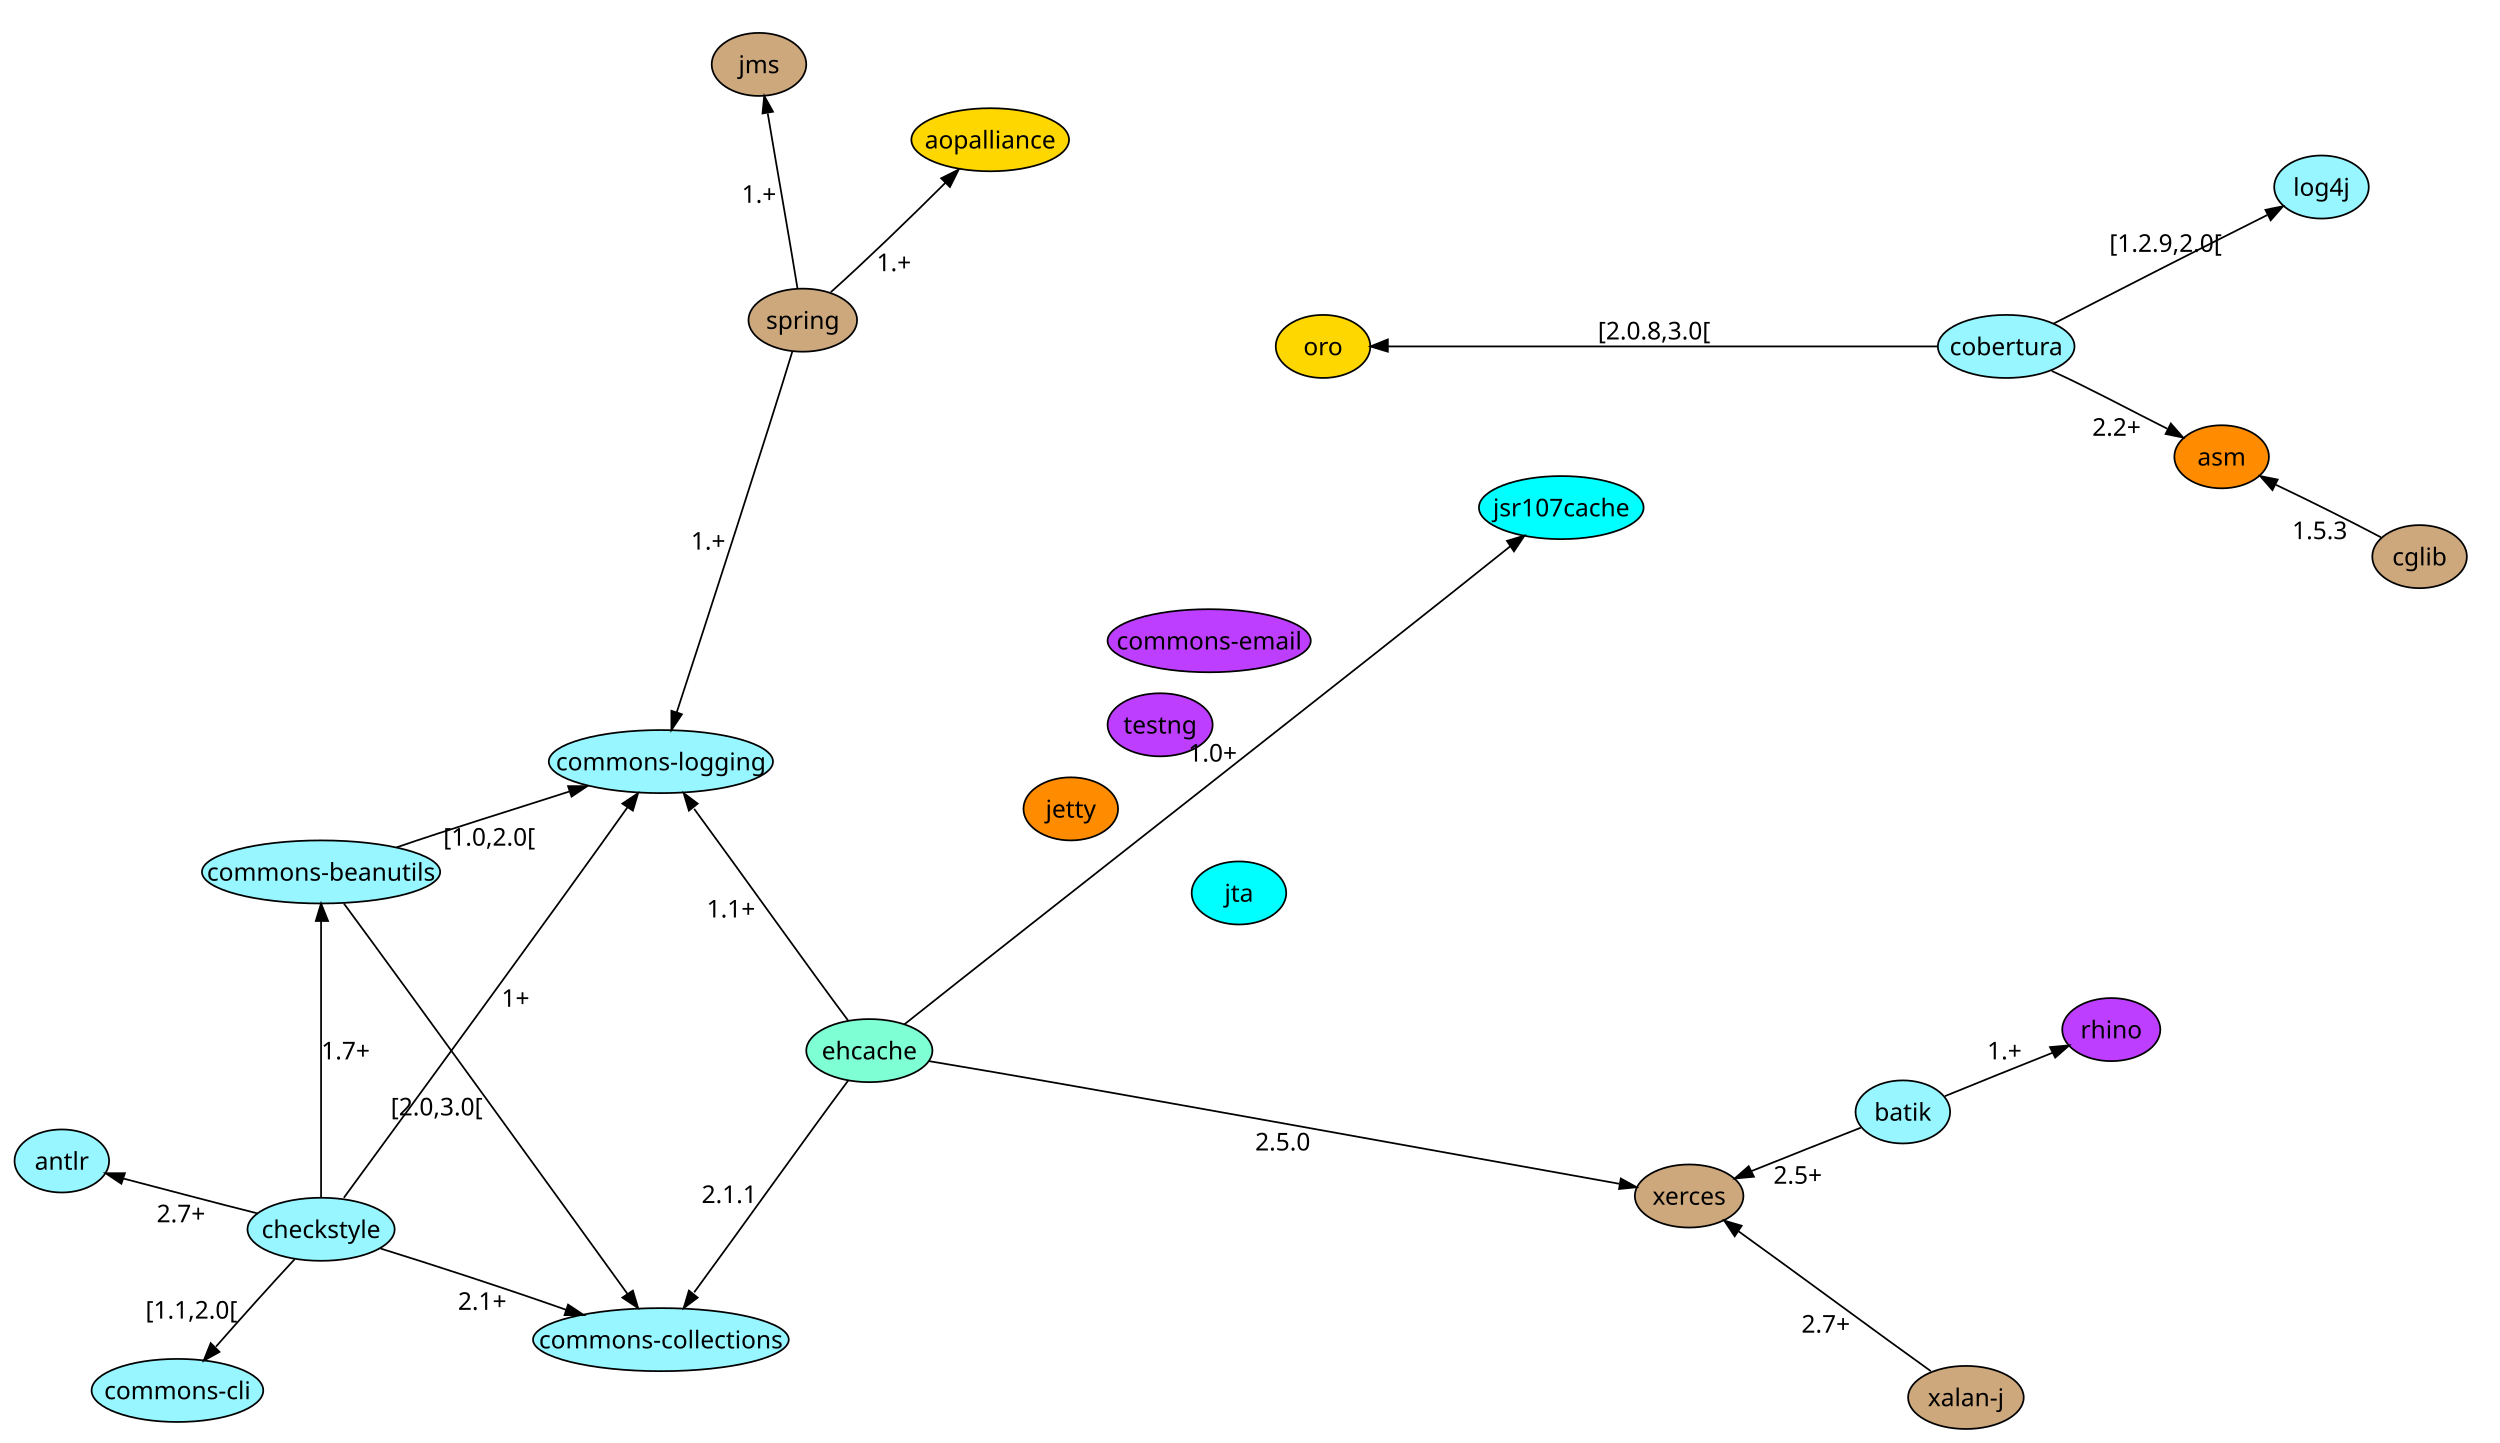
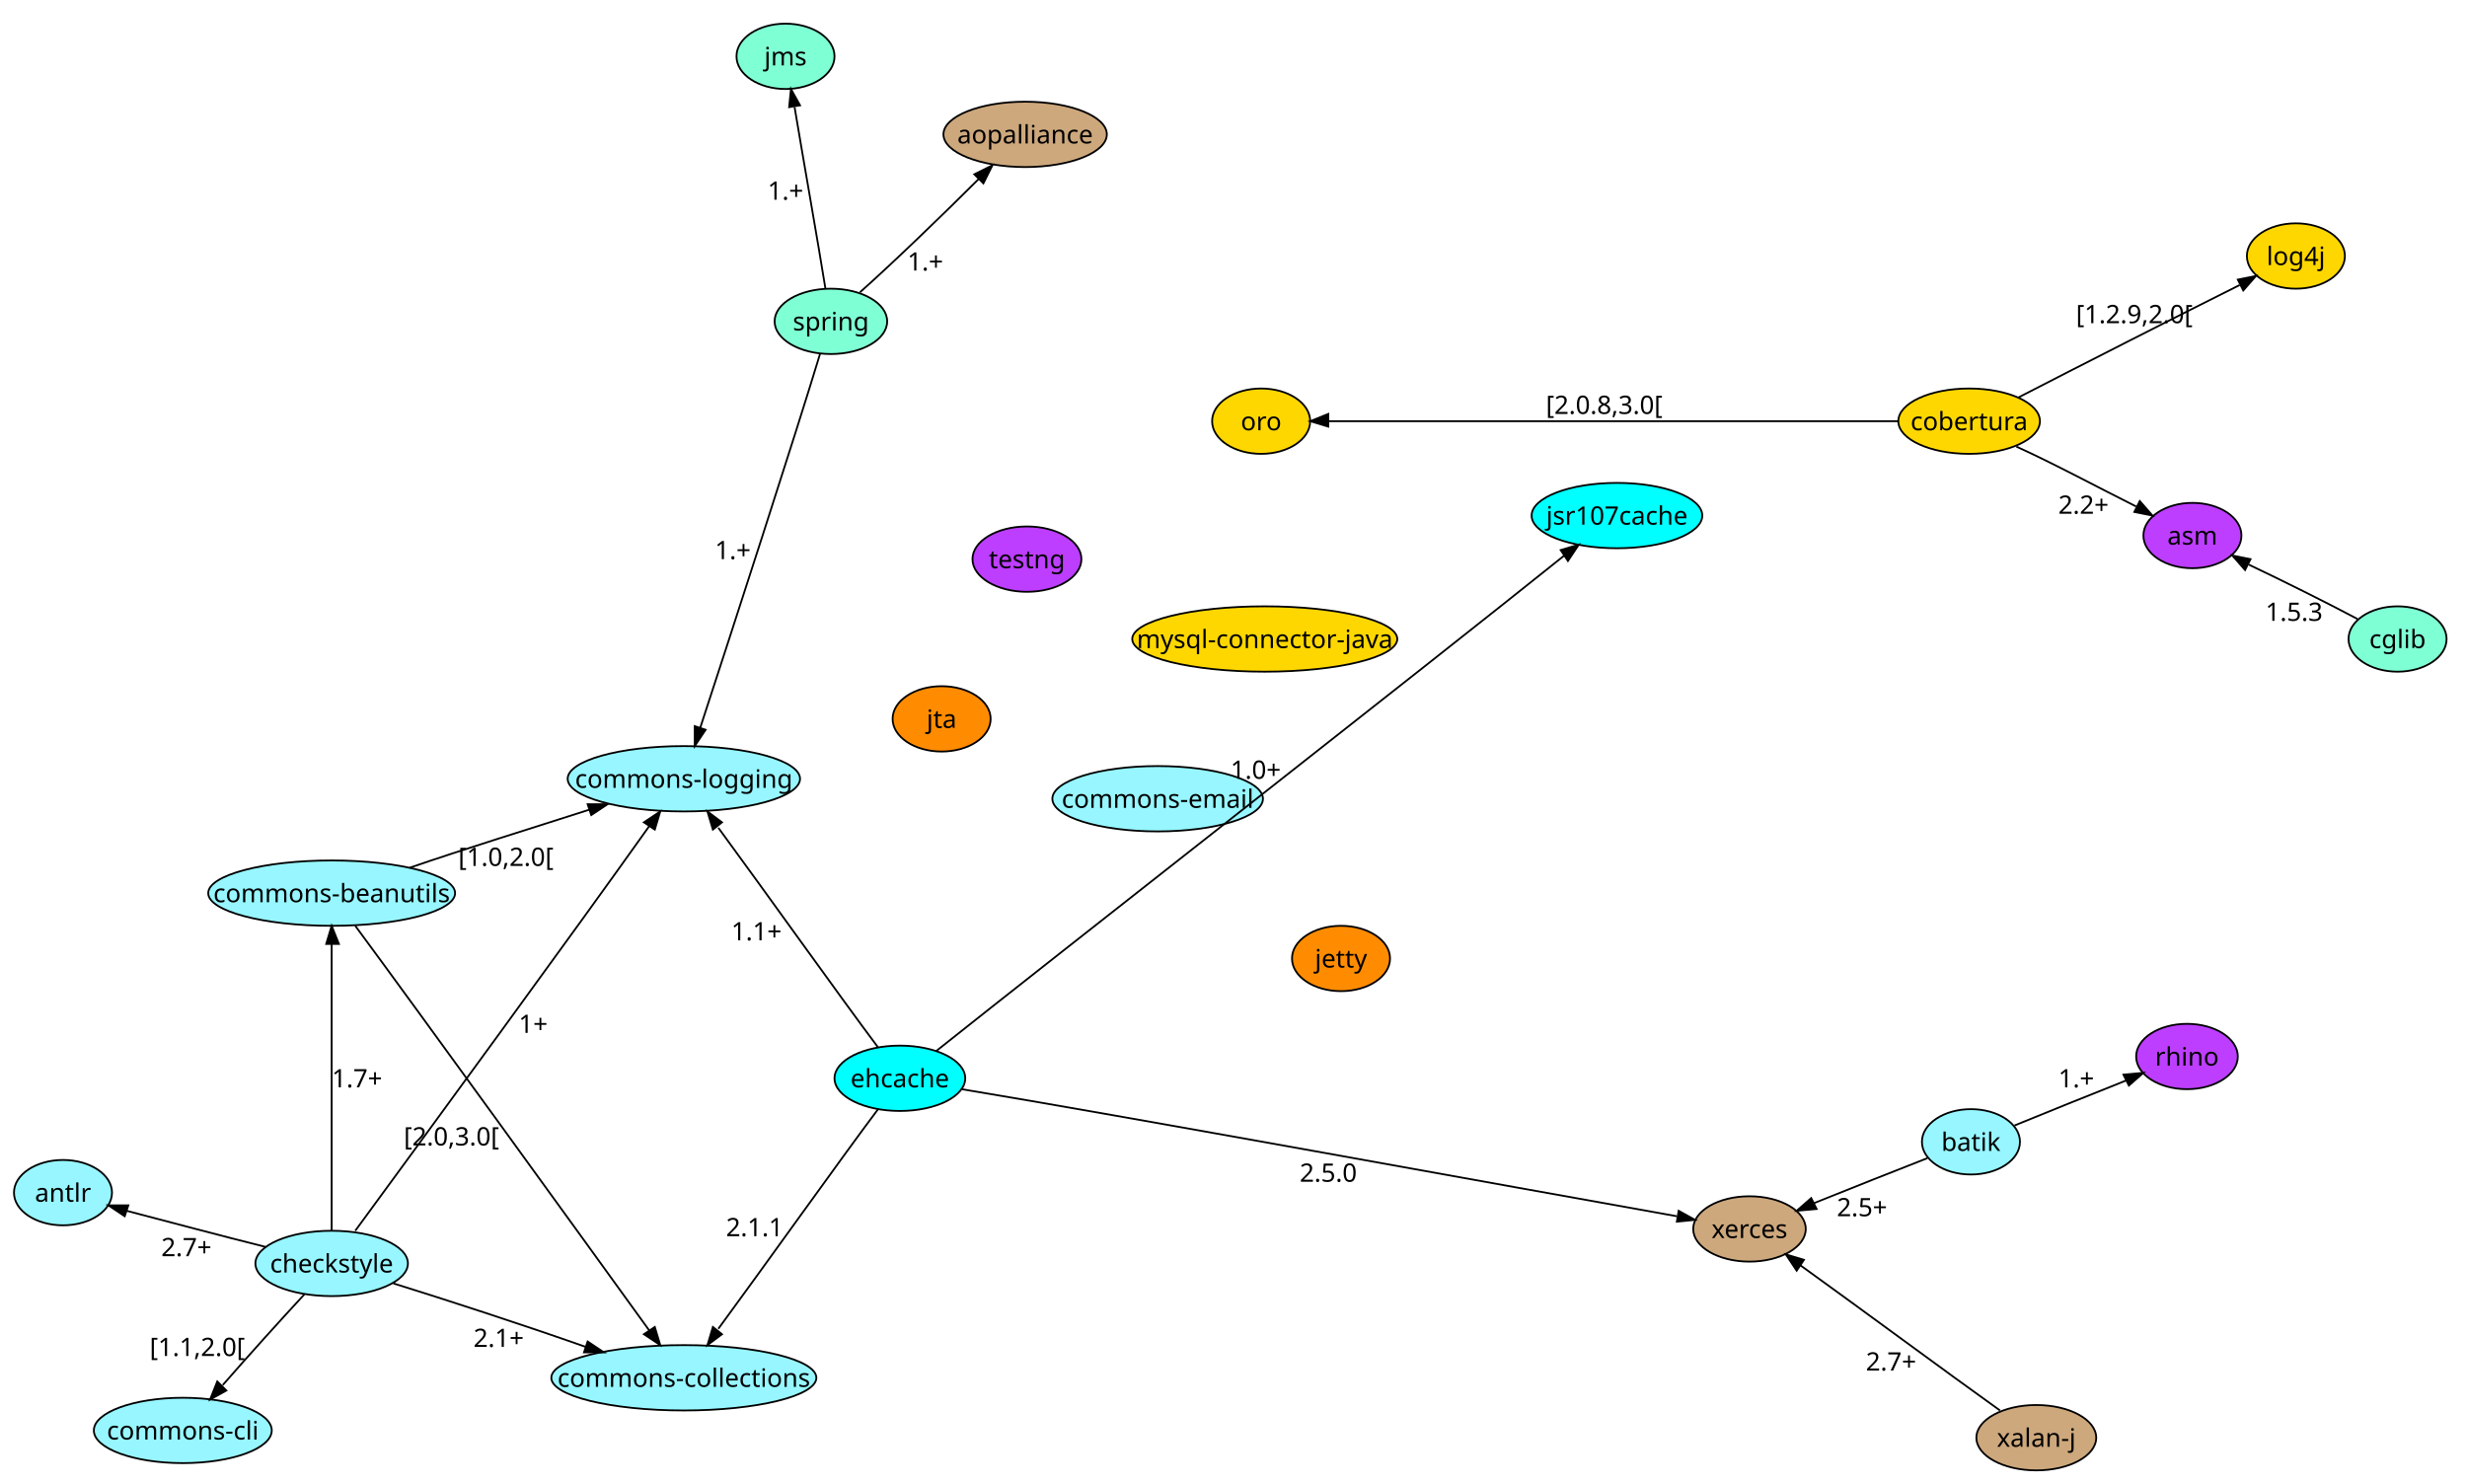
- <svg xmlns="http://www.w3.org/2000/svg" width="624pt" height="360pt" viewBox="-1 -1 623 359">
-   <g id="graph0" class="graph" transform="scale(0.436519)" style="font-family:Times-Roman;font-size:14.00;">
+ <svg xmlns="http://www.w3.org/2000/svg" width="803pt" height="483pt" viewBox="-1 -1 802 482">
+   <g id="graph0" class="graph" transform="scale(0.590164)" style="font-family:Times-Roman;font-size:14.00;">
    <g id="node3" class="node">
-       <ellipse cx="660" cy="411" rx="30" ry="18" style="fill:#bd3eff;stroke:black;" />
-       <text text-anchor="middle" x="660" y="416">testng</text>
+       <ellipse cx="564" cy="306" rx="30" ry="18" style="fill:#bd3eff;stroke:black;" />
+       <text text-anchor="middle" x="564" y="311">testng</text>
    </g>
    <g id="node6" class="node">
-       <ellipse cx="181" cy="699" rx="42" ry="18" style="fill:#97f6ff;stroke:black;" />
-       <text text-anchor="middle" x="181" y="704">checkstyle</text>
+       <ellipse cx="181" cy="694" rx="42" ry="18" style="fill:#97f6ff;stroke:black;" />
+       <text text-anchor="middle" x="181" y="699">checkstyle</text>
    </g>
    <g id="node8" class="node">
-       <ellipse cx="33" cy="660" rx="27" ry="18" style="fill:#97f6ff;stroke:black;" />
-       <text text-anchor="middle" x="33" y="665">antlr</text>
+       <ellipse cx="33" cy="655" rx="27" ry="18" style="fill:#97f6ff;stroke:black;" />
+       <text text-anchor="middle" x="33" y="660">antlr</text>
    </g>
    <g id="edge6" class="edge">
-       <path style="fill:none;stroke:black;" d="M145,690C121,684 91,676 68,670" />
-       <polygon style="fill:black;stroke:black;" points="67,673 58,667 69,667 67,673" />
-       <text text-anchor="middle" x="101" y="695">2.7+</text>
+       <path style="fill:none;stroke:black;" d="M145,685C121,679 91,671 68,665" />
+       <polygon style="fill:black;stroke:black;" points="67,668 58,662 69,662 67,668" />
+       <text text-anchor="middle" x="101" y="690">2.7+</text>
    </g>
    <g id="node10" class="node">
-       <ellipse cx="99" cy="791" rx="49" ry="18" style="fill:#97f6ff;stroke:black;" />
-       <text text-anchor="middle" x="99" y="796">commons-cli</text>
+       <ellipse cx="99" cy="786" rx="49" ry="18" style="fill:#97f6ff;stroke:black;" />
+       <text text-anchor="middle" x="99" y="791">commons-cli</text>
    </g>
    <g id="edge8" class="edge">
-       <path style="fill:none;stroke:black;" d="M166,716C153,730 135,750 121,766" />
-       <polygon style="fill:black;stroke:black;" points="123,769 114,774 118,764 123,769" />
-       <text text-anchor="middle" x="107" y="750">[1.1,2.0[</text>
+       <path style="fill:none;stroke:black;" d="M166,711C153,725 135,745 121,761" />
+       <polygon style="fill:black;stroke:black;" points="123,764 114,769 118,759 123,764" />
+       <text text-anchor="middle" x="107" y="745">[1.1,2.0[</text>
    </g>
    <g id="node12" class="node">
-       <ellipse cx="375" cy="762" rx="73" ry="18" style="fill:#97f6ff;stroke:black;" />
-       <text text-anchor="middle" x="375" y="767">commons-collections</text>
+       <ellipse cx="375" cy="757" rx="73" ry="18" style="fill:#97f6ff;stroke:black;" />
+       <text text-anchor="middle" x="375" y="762">commons-collections</text>
    </g>
    <g id="edge10" class="edge">
-       <path style="fill:none;stroke:black;" d="M215,710C244,719 287,733 321,745" />
-       <polygon style="fill:black;stroke:black;" points="322,742 331,748 320,748 322,742" />
-       <text text-anchor="middle" x="273" y="745">2.1+</text>
+       <path style="fill:none;stroke:black;" d="M215,705C244,714 287,728 321,740" />
+       <polygon style="fill:black;stroke:black;" points="322,737 331,743 320,743 322,737" />
+       <text text-anchor="middle" x="273" y="740">2.1+</text>
    </g>
    <g id="node14" class="node">
-       <ellipse cx="375" cy="432" rx="64" ry="18" style="fill:#97f6ff;stroke:black;" />
-       <text text-anchor="middle" x="375" y="437">commons-logging</text>
+       <ellipse cx="375" cy="427" rx="64" ry="18" style="fill:#97f6ff;stroke:black;" />
+       <text text-anchor="middle" x="375" y="432">commons-logging</text>
    </g>
    <g id="edge12" class="edge">
-       <path style="fill:none;stroke:black;" d="M194,681C227,636 317,513 356,458" />
-       <polygon style="fill:black;stroke:black;" points="353,456 362,450 359,460 353,456" />
-       <text text-anchor="middle" x="292" y="572">1+</text>
+       <path style="fill:none;stroke:black;" d="M194,676C227,631 317,508 356,453" />
+       <polygon style="fill:black;stroke:black;" points="353,451 362,445 359,455 353,451" />
+       <text text-anchor="middle" x="292" y="567">1+</text>
    </g>
    <g id="node16" class="node">
-       <ellipse cx="181" cy="495" rx="68" ry="18" style="fill:#97f6ff;stroke:black;" />
-       <text text-anchor="middle" x="181" y="500">commons-beanutils</text>
+       <ellipse cx="181" cy="490" rx="68" ry="18" style="fill:#97f6ff;stroke:black;" />
+       <text text-anchor="middle" x="181" y="495">commons-beanutils</text>
    </g>
    <g id="edge14" class="edge">
-       <path style="fill:none;stroke:black;" d="M181,681C181,645 181,566 181,523" />
-       <polygon style="fill:black;stroke:black;" points="178,523 181,513 185,523 178,523" />
-       <text text-anchor="middle" x="195" y="602">1.7+</text>
+       <path style="fill:none;stroke:black;" d="M181,676C181,640 181,561 181,518" />
+       <polygon style="fill:black;stroke:black;" points="178,518 181,508 185,518 178,518" />
+       <text text-anchor="middle" x="195" y="597">1.7+</text>
+     </g>
+     <g id="edge60" class="edge">
+       <path style="fill:none;stroke:black;" d="M194,508C228,554 317,677 356,731" />
+       <polygon style="fill:black;stroke:black;" points="359,729 362,739 353,733 359,729" />
+       <text text-anchor="middle" x="247" y="629">[2.0,3.0[</text>
    </g>
    <g id="edge58" class="edge">
-       <path style="fill:none;stroke:black;" d="M194,513C228,559 317,682 356,736" />
-       <polygon style="fill:black;stroke:black;" points="359,734 362,744 353,738 359,734" />
-       <text text-anchor="middle" x="247" y="634">[2.0,3.0[</text>
-     </g>
-     <g id="edge56" class="edge">
-       <path style="fill:none;stroke:black;" d="M224,481C253,471 292,459 323,449" />
-       <polygon style="fill:black;stroke:black;" points="322,446 333,446 324,452 322,446" />
-       <text text-anchor="middle" x="277" y="480">[1.0,2.0[</text>
+       <path style="fill:none;stroke:black;" d="M224,476C253,466 292,454 323,444" />
+       <polygon style="fill:black;stroke:black;" points="322,441 333,441 324,447 322,441" />
+       <text text-anchor="middle" x="277" y="475">[1.0,2.0[</text>
    </g>
    <g id="node19" class="node">
-       <ellipse cx="753" cy="195" rx="27" ry="18" style="fill:gold;stroke:black;" />
-       <text text-anchor="middle" x="753" y="200">oro</text>
+       <ellipse cx="693" cy="230" rx="27" ry="18" style="fill:gold;stroke:black;" />
+       <text text-anchor="middle" x="693" y="235">oro</text>
    </g>
    <g id="node22" class="node">
-       <ellipse cx="1120" cy="795" rx="33" ry="18" style="fill:#cda87d;stroke:black;" />
-       <text text-anchor="middle" x="1120" y="800">xalan-j</text>
+       <ellipse cx="1120" cy="790" rx="33" ry="18" style="fill:#cda87d;stroke:black;" />
+       <text text-anchor="middle" x="1120" y="795">xalan-j</text>
    </g>
    <g id="node24" class="node">
-       <ellipse cx="962" cy="680" rx="31" ry="18" style="fill:#cda87d;stroke:black;" />
-       <text text-anchor="middle" x="962" y="685">xerces</text>
+       <ellipse cx="962" cy="675" rx="31" ry="18" style="fill:#cda87d;stroke:black;" />
+       <text text-anchor="middle" x="962" y="680">xerces</text>
    </g>
    <g id="edge20" class="edge">
-       <path style="fill:none;stroke:black;" d="M1100,780C1072,760 1022,723 990,700" />
-       <polygon style="fill:black;stroke:black;" points="988,703 982,694 992,697 988,703" />
-       <text text-anchor="middle" x="1040" y="758">2.7+</text>
+       <path style="fill:none;stroke:black;" d="M1100,775C1072,755 1022,718 990,695" />
+       <polygon style="fill:black;stroke:black;" points="988,698 982,689 992,692 988,698" />
+       <text text-anchor="middle" x="1040" y="753">2.7+</text>
    </g>
    <g id="node29" class="node">
-       <ellipse cx="889" cy="287" rx="47" ry="18" style="fill:cyan;stroke:black;" />
-       <text text-anchor="middle" x="889" y="292">jsr107cache</text>
+       <ellipse cx="889" cy="282" rx="47" ry="18" style="fill:cyan;stroke:black;" />
+       <text text-anchor="middle" x="889" y="287">jsr107cache</text>
    </g>
    <g id="node32" class="node">
-       <ellipse cx="609" cy="459" rx="27" ry="18" style="fill:darkorange;stroke:black;" />
-       <text text-anchor="middle" x="609" y="464">jetty</text>
+       <ellipse cx="737" cy="526" rx="27" ry="18" style="fill:darkorange;stroke:black;" />
+       <text text-anchor="middle" x="737" y="531">jetty</text>
    </g>
    <g id="node35" class="node">
-       <ellipse cx="1203" cy="585" rx="28" ry="18" style="fill:#bd3eff;stroke:black;" />
-       <text text-anchor="middle" x="1203" y="590">rhino</text>
+       <ellipse cx="1203" cy="580" rx="28" ry="18" style="fill:#bd3eff;stroke:black;" />
+       <text text-anchor="middle" x="1203" y="585">rhino</text>
    </g>
    <g id="node38" class="node">
-       <ellipse cx="1084" cy="632" rx="27" ry="18" style="fill:#97f6ff;stroke:black;" />
-       <text text-anchor="middle" x="1084" y="637">batik</text>
+       <ellipse cx="1084" cy="627" rx="27" ry="18" style="fill:#97f6ff;stroke:black;" />
+       <text text-anchor="middle" x="1084" y="632">batik</text>
    </g>
    <g id="edge34" class="edge">
-       <path style="fill:none;stroke:black;" d="M1060,641C1042,648 1017,658 997,666" />
-       <polygon style="fill:black;stroke:black;" points="999,669 988,670 996,663 999,669" />
-       <text text-anchor="middle" x="1024" y="673">2.5+</text>
+       <path style="fill:none;stroke:black;" d="M1060,636C1042,643 1017,653 997,661" />
+       <polygon style="fill:black;stroke:black;" points="999,664 988,665 996,658 999,664" />
+       <text text-anchor="middle" x="1024" y="668">2.5+</text>
    </g>
    <g id="edge32" class="edge">
-       <path style="fill:none;stroke:black;" d="M1108,623C1125,616 1150,606 1170,598" />
-       <polygon style="fill:black;stroke:black;" points="1168,595 1179,594 1171,601 1168,595" />
-       <text text-anchor="middle" x="1142" y="602">1.+</text>
+       <path style="fill:none;stroke:black;" d="M1108,618C1125,611 1150,601 1170,593" />
+       <polygon style="fill:black;stroke:black;" points="1168,590 1179,589 1171,596 1168,590" />
+       <text text-anchor="middle" x="1142" y="597">1.+</text>
    </g>
    <g id="node43" class="node">
-       <ellipse cx="563" cy="77" rx="45" ry="18" style="fill:gold;stroke:black;" />
-       <text text-anchor="middle" x="563" y="82">aopalliance</text>
+       <ellipse cx="695" cy="350" rx="73" ry="18" style="fill:gold;stroke:black;" />
+       <text text-anchor="middle" x="695" y="355">mysql-connector-java</text>
    </g>
    <g id="node46" class="node">
-       <ellipse cx="456" cy="180" rx="31" ry="18" style="fill:#cda87d;stroke:black;" />
-       <text text-anchor="middle" x="456" y="185">spring</text>
+       <ellipse cx="563" cy="72" rx="45" ry="18" style="fill:#cda87d;stroke:black;" />
+       <text text-anchor="middle" x="563" y="77">aopalliance</text>
+     </g>
+     <g id="node49" class="node">
+       <ellipse cx="456" cy="175" rx="31" ry="18" style="fill:aquamarine;stroke:black;" />
+       <text text-anchor="middle" x="456" y="180">spring</text>
+     </g>
+     <g id="edge44" class="edge">
+       <path style="fill:none;stroke:black;" d="M450,193C437,236 401,347 384,399" />
+       <polygon style="fill:black;stroke:black;" points="387,400 381,409 381,398 387,400" />
+       <text text-anchor="middle" x="402" y="306">1.+</text>
    </g>
    <g id="edge42" class="edge">
-       <path style="fill:none;stroke:black;" d="M450,198C437,241 401,352 384,404" />
-       <polygon style="fill:black;stroke:black;" points="387,405 381,414 381,403 387,405" />
-       <text text-anchor="middle" x="402" y="311">1.+</text>
-     </g>
-     <g id="edge40" class="edge">
-       <path style="fill:none;stroke:black;" d="M472,164C490,148 518,121 538,101" />
-       <polygon style="fill:black;stroke:black;" points="535,99 545,94 540,104 535,99" />
-       <text text-anchor="middle" x="508" y="152">1.+</text>
-     </g>
-     <g id="node50" class="node">
-       <ellipse cx="431" cy="34" rx="27" ry="18" style="fill:#cda87d;stroke:black;" />
-       <text text-anchor="middle" x="431" y="39">jms</text>
-     </g>
-     <g id="edge44" class="edge">
-       <path style="fill:none;stroke:black;" d="M453,162C449,137 441,92 436,62" />
-       <polygon style="fill:black;stroke:black;" points="433,62 434,52 439,61 433,62" />
-       <text text-anchor="middle" x="431" y="113">1.+</text>
-     </g>
-     <g id="node55" class="node">
-       <ellipse cx="705" cy="507" rx="27" ry="18" style="fill:cyan;stroke:black;" />
-       <text text-anchor="middle" x="705" y="512">jta</text>
+       <path style="fill:none;stroke:black;" d="M472,159C490,143 518,116 538,96" />
+       <polygon style="fill:black;stroke:black;" points="535,94 545,89 540,99 535,94" />
+       <text text-anchor="middle" x="508" y="147">1.+</text>
+     </g>
+     <g id="node53" class="node">
+       <ellipse cx="431" cy="29" rx="27" ry="18" style="fill:aquamarine;stroke:black;" />
+       <text text-anchor="middle" x="431" y="34">jms</text>
+     </g>
+     <g id="edge46" class="edge">
+       <path style="fill:none;stroke:black;" d="M453,157C449,132 441,87 436,57" />
+       <polygon style="fill:black;stroke:black;" points="433,57 434,47 439,56 433,57" />
+       <text text-anchor="middle" x="431" y="108">1.+</text>
    </g>
    <g id="node58" class="node">
-       <ellipse cx="1266" cy="258" rx="27" ry="18" style="fill:darkorange;stroke:black;" />
-       <text text-anchor="middle" x="1266" y="263">asm</text>
-     </g>
-     <g id="node67" class="node">
-       <ellipse cx="688" cy="363" rx="58" ry="18" style="fill:#bd3eff;stroke:black;" />
-       <text text-anchor="middle" x="688" y="368">commons-email</text>
+       <ellipse cx="517" cy="394" rx="27" ry="18" style="fill:darkorange;stroke:black;" />
+       <text text-anchor="middle" x="517" y="399">jta</text>
+     </g>
+     <g id="node61" class="node">
+       <ellipse cx="1206" cy="293" rx="27" ry="18" style="fill:#bd3eff;stroke:black;" />
+       <text text-anchor="middle" x="1206" y="298">asm</text>
    </g>
    <g id="node70" class="node">
-       <ellipse cx="1143" cy="195" rx="39" ry="18" style="fill:#97f6ff;stroke:black;" />
-       <text text-anchor="middle" x="1143" y="200">cobertura</text>
+       <ellipse cx="636" cy="438" rx="58" ry="18" style="fill:#97f6ff;stroke:black;" />
+       <text text-anchor="middle" x="636" y="443">commons-email</text>
+     </g>
+     <g id="node73" class="node">
+       <ellipse cx="1083" cy="230" rx="39" ry="18" style="fill:gold;stroke:black;" />
+       <text text-anchor="middle" x="1083" y="235">cobertura</text>
+     </g>
+     <g id="edge68" class="edge">
+       <path style="fill:none;stroke:black;" d="M1044,230C969,230 804,230 730,230" />
+       <polygon style="fill:black;stroke:black;" points="730,233 720,230 730,226 730,233" />
+       <text text-anchor="middle" x="882" y="226">[2.0.8,3.0[</text>
+     </g>
+     <g id="edge70" class="edge">
+       <path style="fill:none;stroke:black;" d="M1109,244C1129,253 1155,267 1175,277" />
+       <polygon style="fill:black;stroke:black;" points="1177,274 1184,282 1174,280 1177,274" />
+       <text text-anchor="middle" x="1146" y="281">2.2+</text>
+     </g>
+     <g id="node75" class="node">
+       <ellipse cx="1263" cy="139" rx="27" ry="18" style="fill:gold;stroke:black;" />
+       <text text-anchor="middle" x="1263" y="144">log4j</text>
    </g>
    <g id="edge66" class="edge">
-       <path style="fill:none;stroke:black;" d="M1104,195C1029,195 864,195 790,195" />
-       <polygon style="fill:black;stroke:black;" points="790,198 780,195 790,191 790,198" />
-       <text text-anchor="middle" x="942" y="191">[2.0.8,3.0[</text>
-     </g>
-     <g id="edge68" class="edge">
-       <path style="fill:none;stroke:black;" d="M1169,209C1189,218 1215,232 1235,242" />
-       <polygon style="fill:black;stroke:black;" points="1237,239 1244,247 1234,245 1237,239" />
-       <text text-anchor="middle" x="1206" y="246">2.2+</text>
-     </g>
-     <g id="node72" class="node">
-       <ellipse cx="1323" cy="104" rx="27" ry="18" style="fill:#97f6ff;stroke:black;" />
-       <text text-anchor="middle" x="1323" y="109">log4j</text>
-     </g>
-     <g id="edge64" class="edge">
-       <path style="fill:none;stroke:black;" d="M1170,182C1203,165 1258,137 1292,120" />
-       <polygon style="fill:black;stroke:black;" points="1291,117 1301,115 1294,123 1291,117" />
-       <text text-anchor="middle" x="1234" y="141">[1.2.9,2.0[</text>
-     </g>
-     <g id="node79" class="node">
-       <ellipse cx="1379" cy="315" rx="27" ry="18" style="fill:#cda87d;stroke:black;" />
-       <text text-anchor="middle" x="1379" y="320">cglib</text>
-     </g>
-     <g id="edge74" class="edge">
-       <path style="fill:none;stroke:black;" d="M1357,304C1340,295 1316,283 1297,274" />
-       <polygon style="fill:black;stroke:black;" points="1295,277 1288,269 1298,271 1295,277" />
-       <text text-anchor="middle" x="1322" y="305">1.5.3</text>
-     </g>
-     <g id="node83" class="node">
-       <ellipse cx="494" cy="597" rx="36" ry="18" style="fill:aquamarine;stroke:black;" />
-       <text text-anchor="middle" x="494" y="602">ehcache</text>
+       <path style="fill:none;stroke:black;" d="M1110,217C1143,200 1198,172 1232,155" />
+       <polygon style="fill:black;stroke:black;" points="1231,152 1241,150 1234,158 1231,152" />
+       <text text-anchor="middle" x="1174" y="176">[1.2.9,2.0[</text>
+     </g>
+     <g id="node82" class="node">
+       <ellipse cx="1319" cy="350" rx="27" ry="18" style="fill:aquamarine;stroke:black;" />
+       <text text-anchor="middle" x="1319" y="355">cglib</text>
+     </g>
+     <g id="edge76" class="edge">
+       <path style="fill:none;stroke:black;" d="M1297,339C1280,330 1256,318 1237,309" />
+       <polygon style="fill:black;stroke:black;" points="1235,312 1228,304 1238,306 1235,312" />
+       <text text-anchor="middle" x="1262" y="340">1.5.3</text>
+     </g>
+     <g id="node86" class="node">
+       <ellipse cx="494" cy="592" rx="36" ry="18" style="fill:cyan;stroke:black;" />
+       <text text-anchor="middle" x="494" y="597">ehcache</text>
+     </g>
+     <g id="edge82" class="edge">
+       <path style="fill:none;stroke:black;" d="M482,609C461,637 419,696 394,730" />
+       <polygon style="fill:black;stroke:black;" points="396,733 388,739 391,729 396,733" />
+       <text text-anchor="middle" x="414" y="679">2.1.1</text>
    </g>
    <g id="edge80" class="edge">
-       <path style="fill:none;stroke:black;" d="M482,614C461,642 419,701 394,735" />
-       <polygon style="fill:black;stroke:black;" points="396,738 388,744 391,734 396,738" />
-       <text text-anchor="middle" x="414" y="684">2.1.1</text>
-     </g>
-     <g id="edge78" class="edge">
-       <path style="fill:none;stroke:black;" d="M482,580C461,552 419,493 394,459" />
-       <polygon style="fill:black;stroke:black;" points="391,460 388,450 396,456 391,460" />
-       <text text-anchor="middle" x="415" y="521">1.1+</text>
-     </g>
-     <g id="edge82" class="edge">
-       <path style="fill:none;stroke:black;" d="M528,603C613,617 832,657 922,673" />
-       <polygon style="fill:black;stroke:black;" points="923,670 932,675 922,676 923,670" />
-       <text text-anchor="middle" x="730" y="654">2.5.0</text>
-     </g>
-     <g id="edge85" class="edge">
-       <path style="fill:none;stroke:black;" d="M514,582C578,531 784,370 860,309" />
-       <polygon style="fill:black;stroke:black;" points="858,306 868,303 862,312 858,306" />
-       <text text-anchor="middle" x="690" y="432">1.0+</text>
+       <path style="fill:none;stroke:black;" d="M482,575C461,547 419,488 394,454" />
+       <polygon style="fill:black;stroke:black;" points="391,455 388,445 396,451 391,455" />
+       <text text-anchor="middle" x="415" y="516">1.1+</text>
+     </g>
+     <g id="edge84" class="edge">
+       <path style="fill:none;stroke:black;" d="M528,598C613,612 832,652 922,668" />
+       <polygon style="fill:black;stroke:black;" points="923,665 932,670 922,671 923,665" />
+       <text text-anchor="middle" x="730" y="649">2.5.0</text>
+     </g>
+     <g id="edge87" class="edge">
+       <path style="fill:none;stroke:black;" d="M514,577C578,526 784,365 860,304" />
+       <polygon style="fill:black;stroke:black;" points="858,301 868,298 862,307 858,301" />
+       <text text-anchor="middle" x="690" y="427">1.0+</text>
    </g>
  </g>
</svg>
